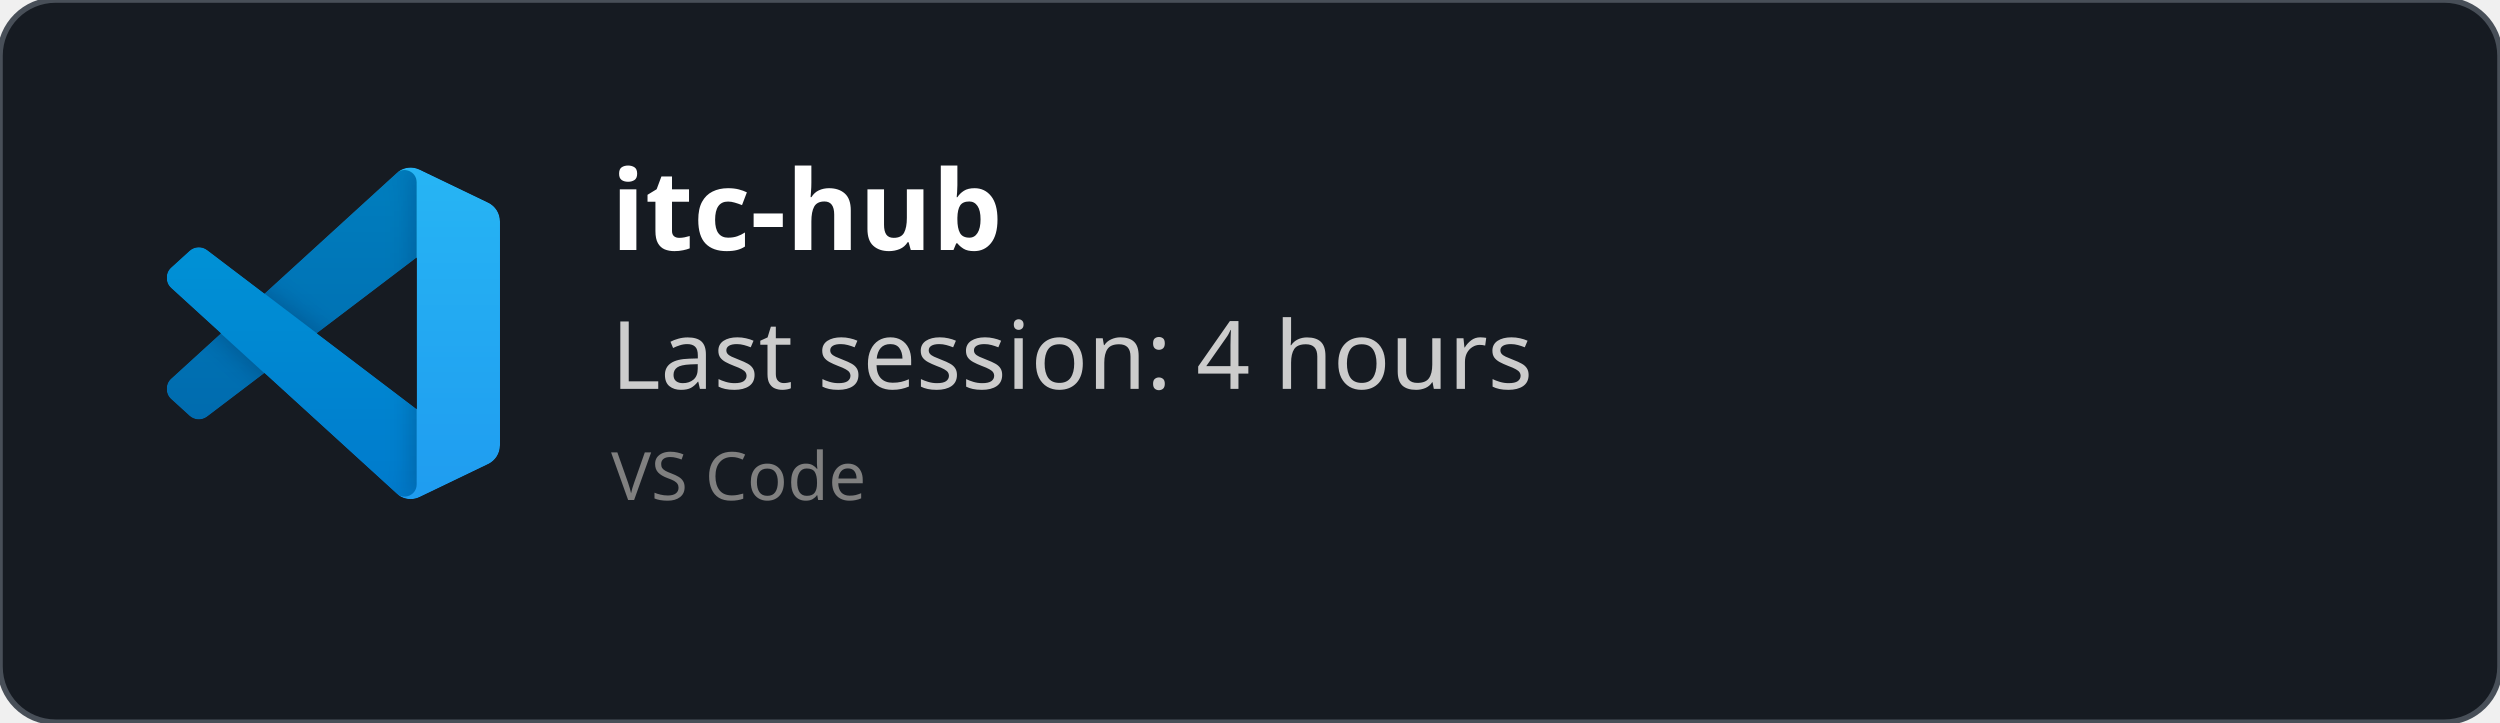
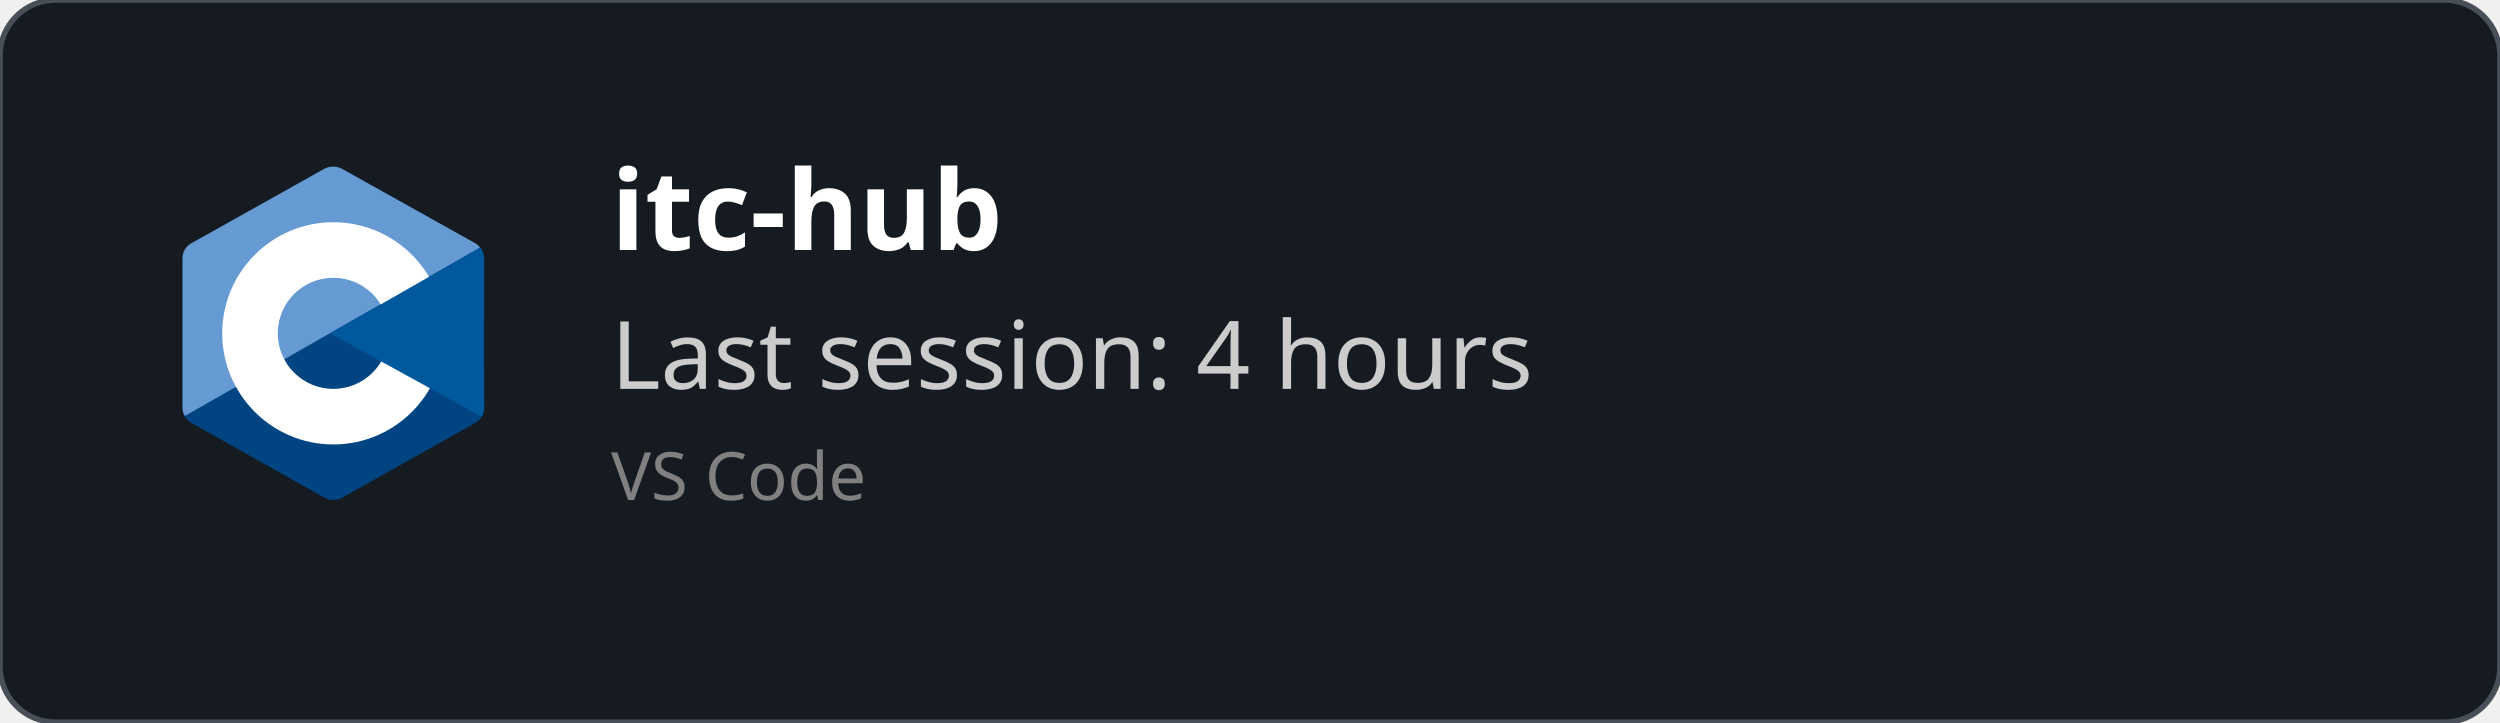
<svg xmlns="http://www.w3.org/2000/svg" width="450" height="130" viewBox="0 0 450 130" fill="none" role="img">
  <style>
    *{
        font-family: 'Segoe UI', Ubuntu, monospace
    }
    </style>
  <defs>
    <clipPath id="horizontalClip" x="20" y="20" width="500" height="200">
      <rect x="90" y="20" width="300" height="50" />
    </clipPath>
  </defs>
  <rect width="450" height="130" fill="rgba(22,27,34)" stroke="#484f58" stroke-width="1" fill-opacity="1" stroke-opacity="1" x="0" y="0" rx="10px" ry="10px">
    </rect>
-   <svg width="60" height="60" x="30" y="30" viewBox="0 0 100 100" fill="none" id="vscode">
-     <mask id="mask0" mask-type="alpha" maskUnits="userSpaceOnUse" x="0" y="0" width="100" height="100">
-       <path fill-rule="evenodd" clip-rule="evenodd" d="M70.912 99.317C72.487 99.931 74.283 99.891 75.873 99.126L96.461 89.22C98.624 88.179 100 85.989 100 83.587V16.413C100 14.011 98.624 11.822 96.461 10.781L75.873 0.874C73.786 -0.13 71.345 0.116 69.513 1.447C69.252 1.637 69.003 1.849 68.769 2.083L29.355 38.041L12.187 25.01C10.589 23.797 8.354 23.896 6.869 25.246L1.363 30.255C-0.453 31.906 -0.455 34.763 1.359 36.417L16.247 50L1.359 63.583C-0.455 65.237 -0.453 68.094 1.363 69.745L6.869 74.754C8.354 76.104 10.589 76.204 12.187 74.99L29.355 61.959L68.769 97.917C69.392 98.541 70.125 99.01 70.912 99.317ZM75.015 27.299L45.109 50L75.015 72.701V27.299Z" fill="white" />
-     </mask>
-     <g mask="url(#mask0)">
-       <path d="M96.461 10.796L75.857 0.876C73.472 -0.273 70.622 0.212 68.75 2.083L1.299 63.583C-0.516 65.237 -0.514 68.094 1.303 69.745L6.813 74.754C8.298 76.104 10.535 76.204 12.134 74.99L93.361 13.37C96.086 11.303 100 13.246 100 16.667V16.427C100 14.027 98.625 11.838 96.461 10.796Z" fill="#0065A9" />
-       <g filter="url(#filter0_d)">
-         <path d="M96.461 89.204L75.857 99.124C73.472 100.273 70.622 99.788 68.75 97.917L1.299 36.417C-0.516 34.763 -0.514 31.906 1.303 30.255L6.813 25.246C8.298 23.896 10.535 23.796 12.134 25.009L93.361 86.63C96.086 88.697 100 86.754 100 83.333V83.573C100 85.974 98.625 88.162 96.461 89.204Z" fill="#007ACC" />
-       </g>
-       <g filter="url(#filter1_d)">
-         <path d="M75.858 99.126C73.472 100.274 70.622 99.788 68.75 97.917C71.056 100.223 75 98.59 75 95.328V4.672C75 1.41 71.056 -0.223 68.75 2.083C70.622 0.211 73.472 -0.274 75.858 0.874L96.459 10.781C98.623 11.822 100 14.011 100 16.413V83.587C100 85.989 98.623 88.179 96.459 89.22L75.858 99.126Z" fill="#1F9CF0" />
-       </g>
-       <g style="mix-blend-mode:overlay" opacity="0.25">
-         <path fill-rule="evenodd" clip-rule="evenodd" d="M70.851 99.317C72.426 99.931 74.222 99.891 75.812 99.126L96.4 89.22C98.563 88.179 99.939 85.989 99.939 83.587V16.413C99.939 14.011 98.564 11.822 96.4 10.781L75.812 0.874C73.725 -0.13 71.284 0.116 69.453 1.447C69.191 1.637 68.942 1.849 68.708 2.083L29.294 38.041L12.126 25.01C10.528 23.796 8.293 23.896 6.809 25.246L1.302 30.255C-0.513 31.906 -0.515 34.763 1.298 36.417L16.186 50L1.298 63.583C-0.515 65.237 -0.513 68.094 1.302 69.745L6.809 74.754C8.293 76.104 10.528 76.204 12.126 74.99L29.294 61.959L68.708 97.917C69.332 98.54 70.064 99.01 70.851 99.317ZM74.954 27.299L45.048 50L74.954 72.701V27.299Z" fill="url(#paint0_linear)" />
-       </g>
-     </g>
-     <defs>
-       <filter id="filter0_d" x="-8.394" y="15.829" width="116.727" height="92.246" filterUnits="userSpaceOnUse" color-interpolation-filters="sRGB">
-         <feFlood flood-opacity="0" result="BackgroundImageFix" />
-         <feColorMatrix in="SourceAlpha" type="matrix" values="0 0 0 0 0 0 0 0 0 0 0 0 0 0 0 0 0 0 127 0" />
-         <feOffset />
-         <feGaussianBlur stdDeviation="4.167" />
-         <feColorMatrix type="matrix" values="0 0 0 0 0 0 0 0 0 0 0 0 0 0 0 0 0 0 0.25 0" />
-         <feBlend mode="overlay" in2="BackgroundImageFix" result="effect1_dropShadow" />
-         <feBlend mode="normal" in="SourceGraphic" in2="effect1_dropShadow" result="shape" />
-       </filter>
-       <filter id="filter1_d" x="60.417" y="-8.076" width="47.917" height="116.151" filterUnits="userSpaceOnUse" color-interpolation-filters="sRGB">
-         <feFlood flood-opacity="0" result="BackgroundImageFix" />
-         <feColorMatrix in="SourceAlpha" type="matrix" values="0 0 0 0 0 0 0 0 0 0 0 0 0 0 0 0 0 0 127 0" />
-         <feOffset />
-         <feGaussianBlur stdDeviation="4.167" />
-         <feColorMatrix type="matrix" values="0 0 0 0 0 0 0 0 0 0 0 0 0 0 0 0 0 0 0.25 0" />
-         <feBlend mode="overlay" in2="BackgroundImageFix" result="effect1_dropShadow" />
-         <feBlend mode="normal" in="SourceGraphic" in2="effect1_dropShadow" result="shape" />
-       </filter>
-       <linearGradient id="paint0_linear" x1="49.939" y1="0.258" x2="49.939" y2="99.742" gradientUnits="userSpaceOnUse">
-         <stop stop-color="white" />
-         <stop offset="1" stop-color="white" stop-opacity="0" />
-       </linearGradient>
-     </defs>
+   <svg x="30" y="30" viewBox="0 0 38 42" width="60" height="60" version="1.1" id="svg10">
+     <defs id="defs14" />
+     <path fill="#283593" fill-rule="evenodd" d="m 17.903,0.286 c 0.679,-0.381 1.515,-0.381 2.193,0 C 23.451,2.169 33.547,7.837 36.903,9.72 37.582,10.1 38,10.804 38,11.566 c 0,3.766 0,15.101 0,18.867 0,0.762 -0.418,1.466 -1.097,1.847 -3.355,1.883 -13.451,7.551 -16.807,9.434 -0.679,0.381 -1.515,0.381 -2.193,0 -3.355,-1.883 -13.451,-7.551 -16.807,-9.434 -0.678,-0.381 -1.096,-1.084 -1.096,-1.846 0,-3.766 0,-15.101 0,-18.867 0,-0.762 0.418,-1.466 1.097,-1.847 3.354,-1.883 13.452,-7.551 16.806,-9.434 z" clip-rule="evenodd" id="path2" style="fill:#004482;fill-opacity:1" />
+     <path fill="#5c6bc0" fill-rule="evenodd" d="m 0.304,31.404 c -0.266,-0.356 -0.304,-0.694 -0.304,-1.149 0,-3.744 0,-15.014 0,-18.759 0,-0.758 0.417,-1.458 1.094,-1.836 3.343,-1.872 13.405,-7.507 16.748,-9.38 0.677,-0.379 1.594,-0.371 2.271,0.008 3.343,1.872 13.371,7.459 16.714,9.331 0.27,0.152 0.476,0.335 0.66,0.576 z" clip-rule="evenodd" id="path4" style="fill:#659ad2;fill-opacity:1" />
+     <path fill="#ffffff" fill-rule="evenodd" d="m 19,7 c 7.727,0 14,6.273 14,14 0,7.727 -6.273,14 -14,14 -7.727,0 -14,-6.273 -14,-14 0,-7.727 6.273,-14 14,-14 z m 0,7 c 3.863,0 7,3.136 7,7 0,3.863 -3.137,7 -7,7 -3.863,0 -7,-3.137 -7,-7 0,-3.864 3.136,-7 7,-7 z" clip-rule="evenodd" id="path6" />
+     <path fill="#3949ab" fill-rule="evenodd" d="m 37.485,10.205 c 0.516,0.483 0.506,1.211 0.506,1.784 0,3.795 -0.032,14.589 0.009,18.384 0.004,0.396 -0.127,0.813 -0.323,1.127 l -19.084,-10.5 z" clip-rule="evenodd" id="path8" style="fill:#00599c;fill-opacity:1" />
  </svg>
  <text x="110" y="45" font-size="20" clip-path="url(#horizontalClip)" font-weight="bold" font-family="Ubuntu" fill="white">
    itc-hub
    </text>
  <text x="110" y="70" font-size="17px" font-family="Ubuntu" fill="#ccc">
    Last session: 4 hours
    </text>
  <text x="110" y="90" font-size="12px" font-family="Ubuntu" fill="grey">
    VS Code
    </text>
</svg>
